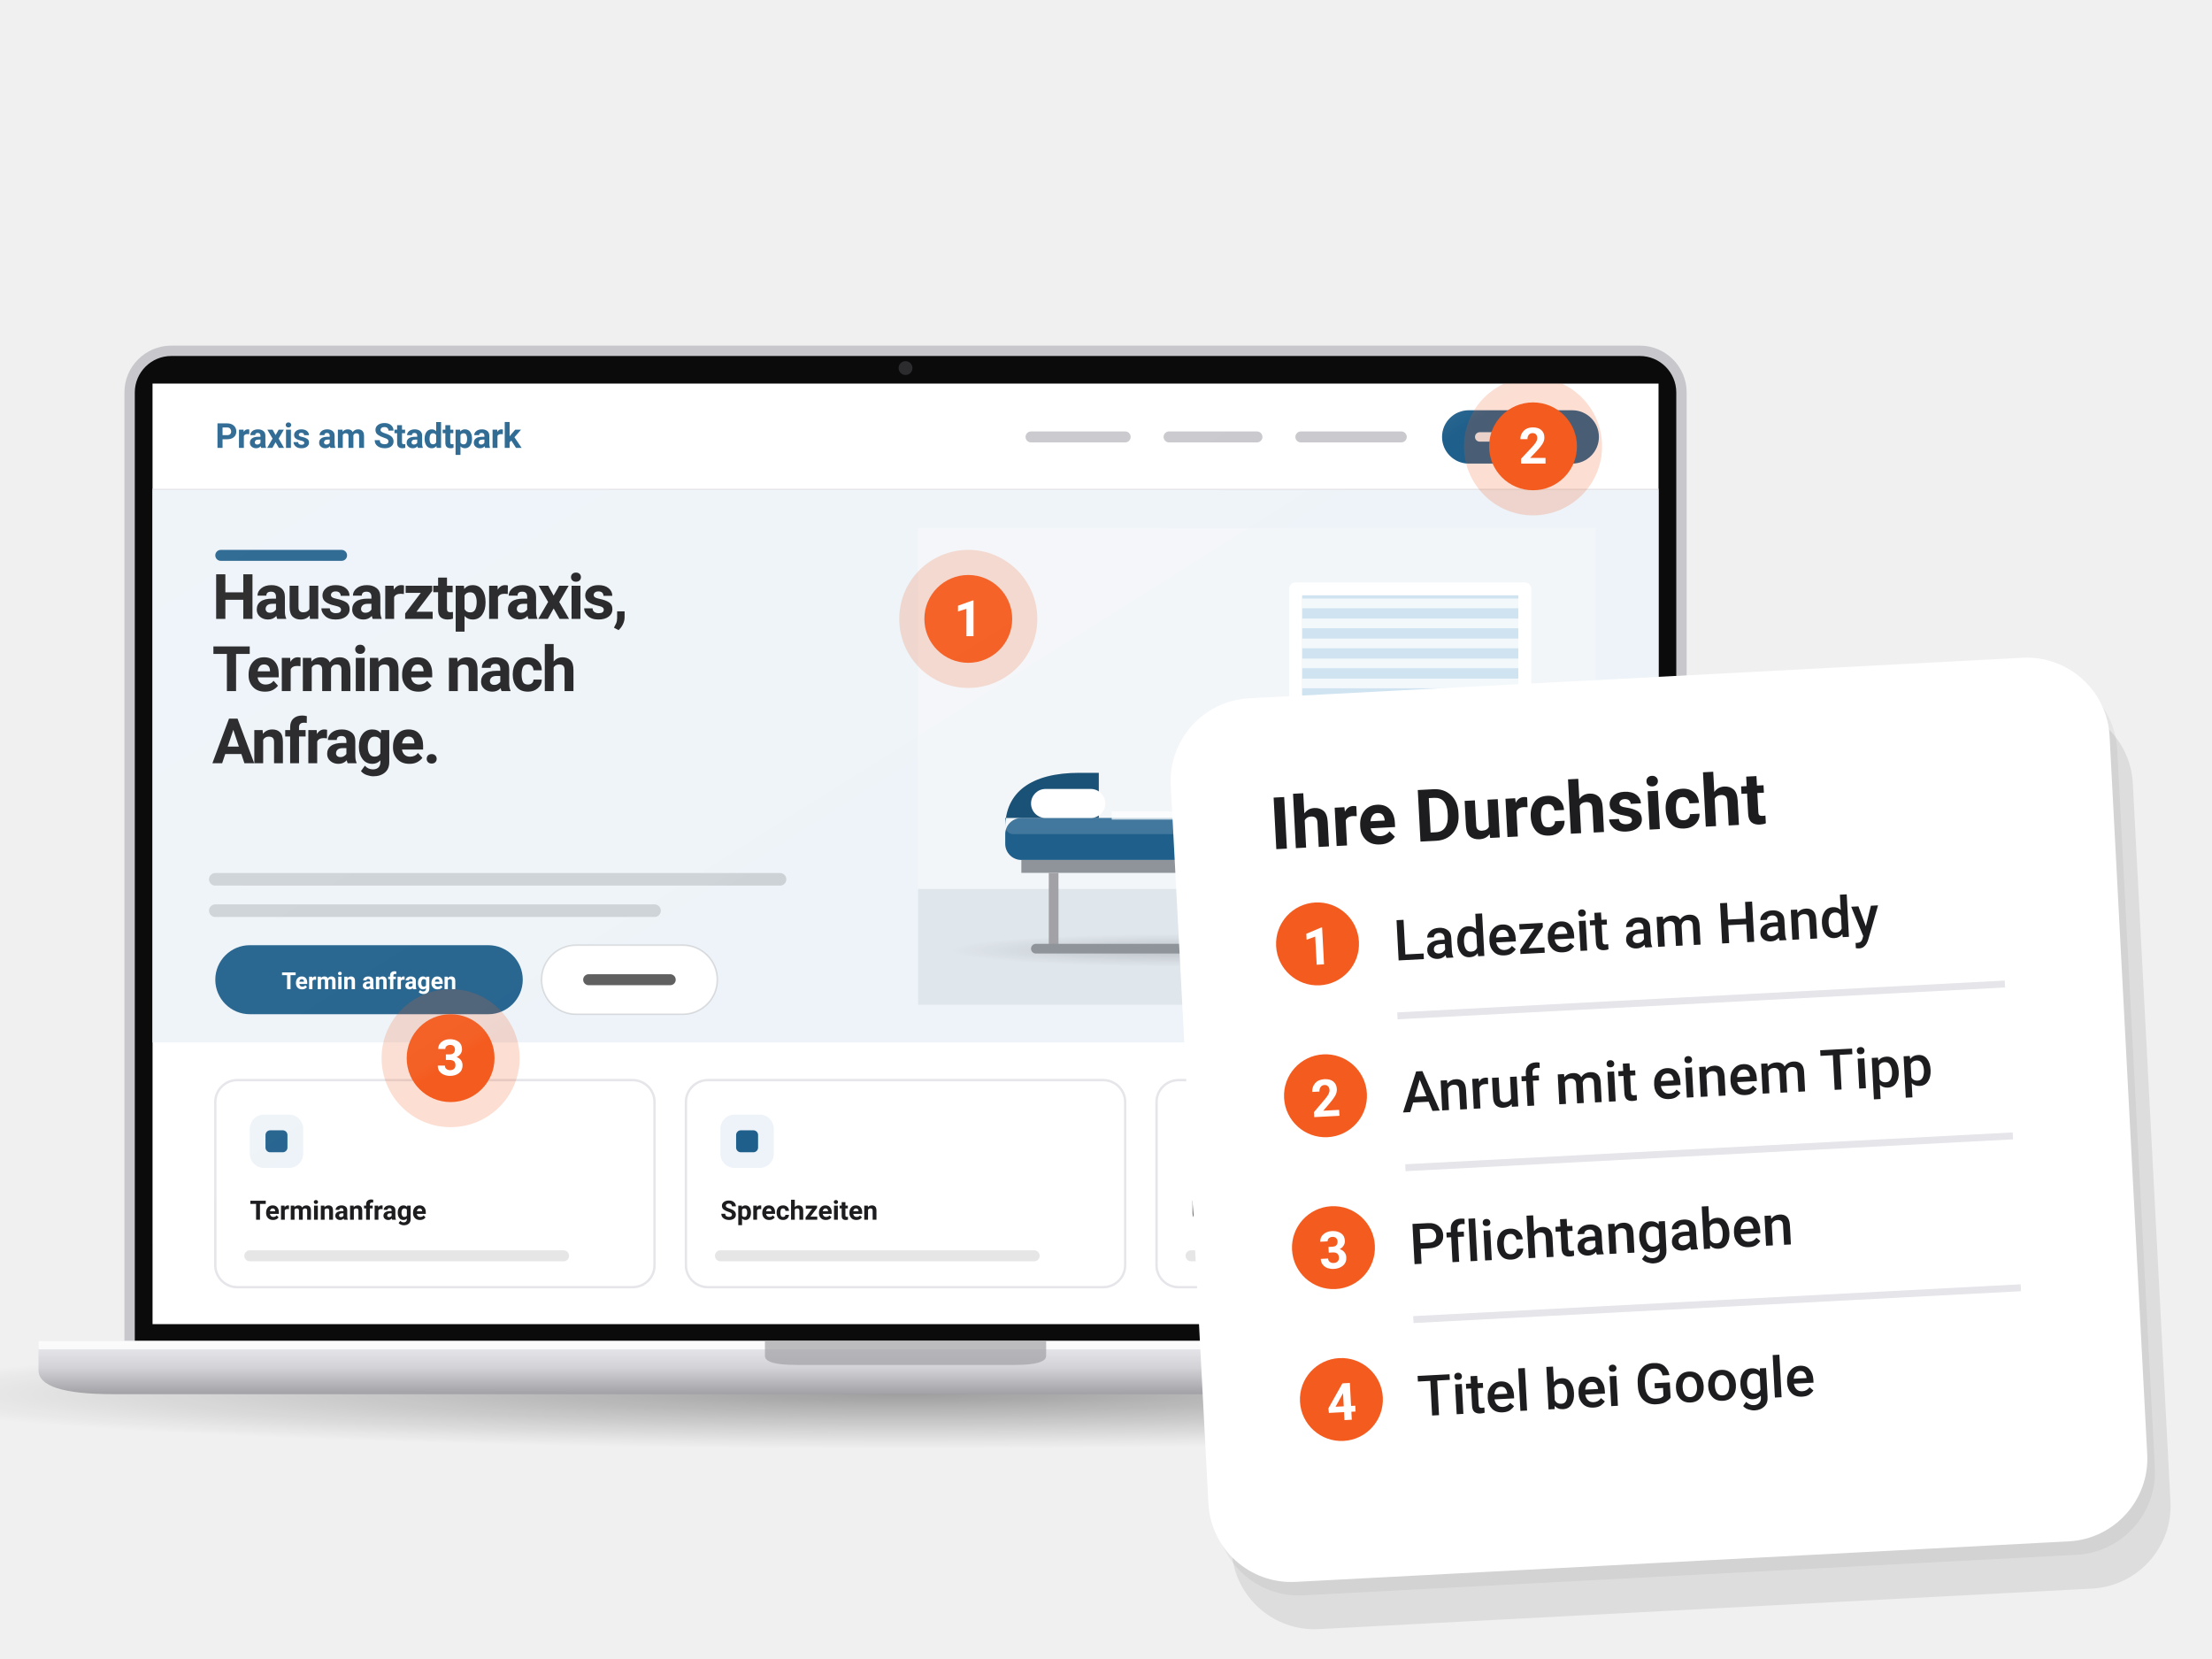
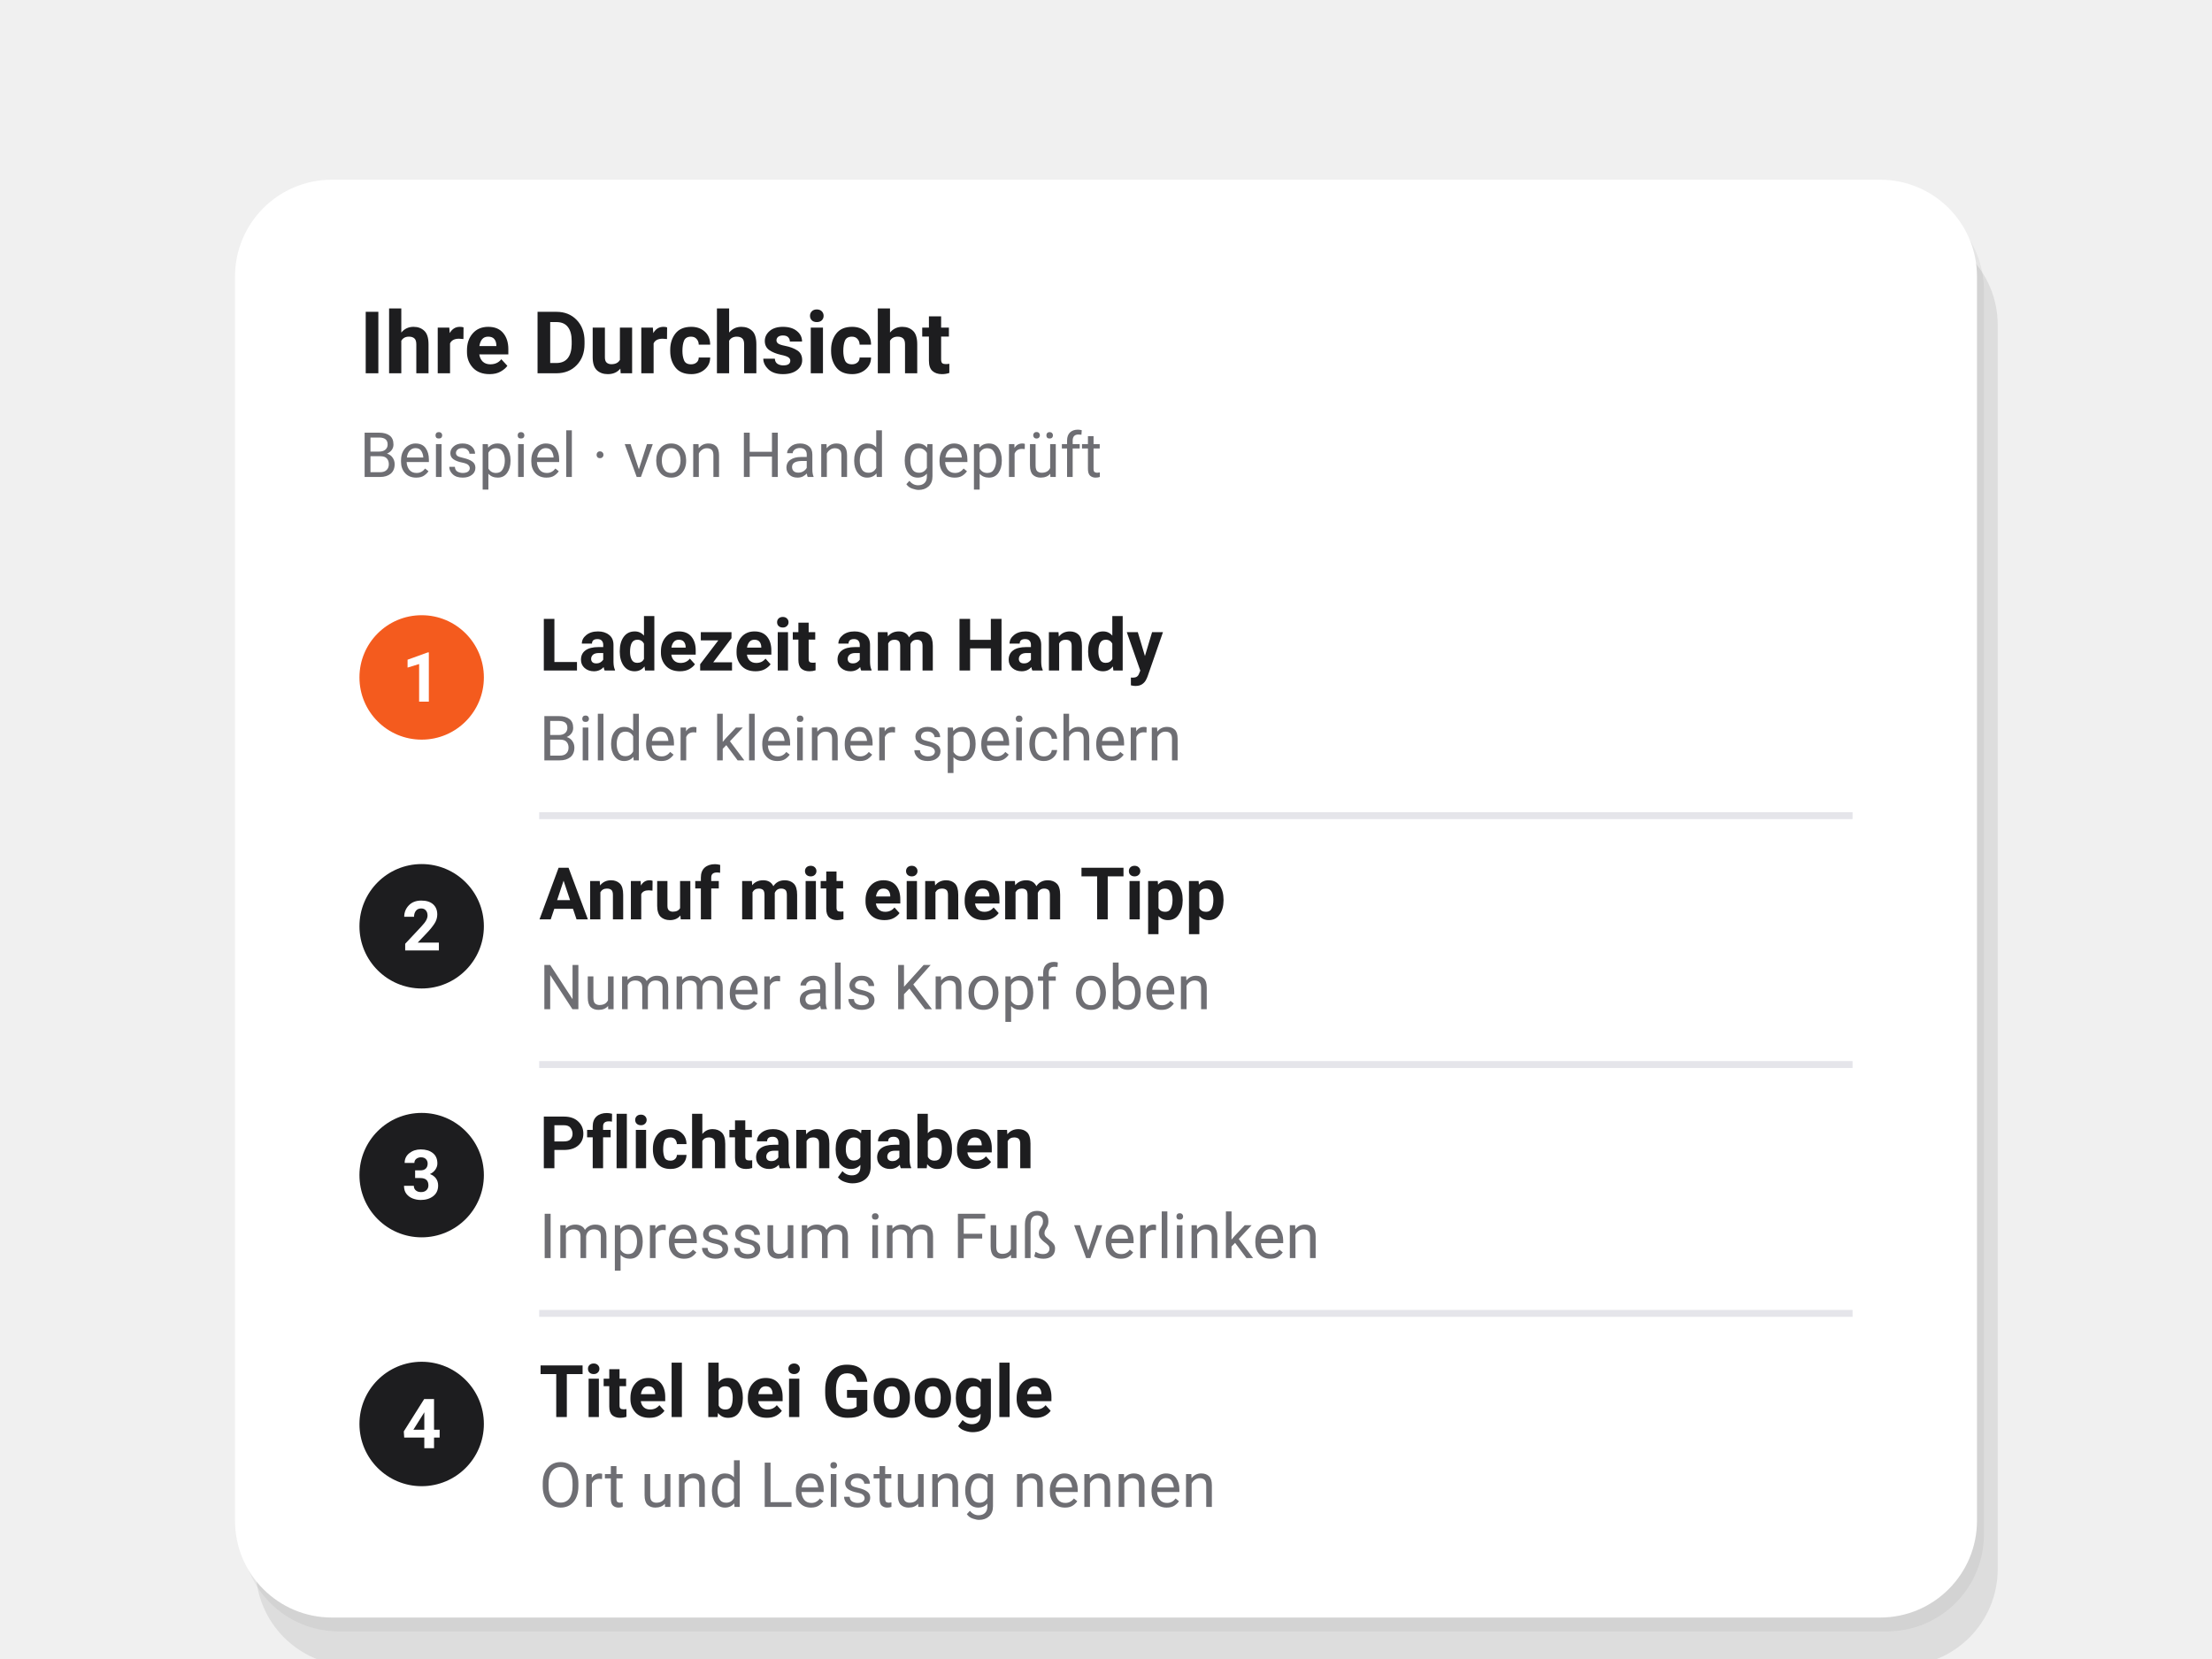
<svg xmlns="http://www.w3.org/2000/svg" width="320" height="240" font-family="-apple-system, BlinkMacSystemFont, &quot;Helvetica Neue&quot;, &quot;Segoe UI&quot;, Roboto, Arial, sans-serif" viewBox="0 0 320 240" preserveAspectRatio="xMidYMax slice">
  <defs>
    <radialGradient id="ld-boden">
      <stop offset="0" stop-color="#000" stop-opacity=".16" />
      <stop offset=".55" stop-color="#000" stop-opacity=".07" />
      <stop offset="1" stop-color="#000" stop-opacity="0" />
    </radialGradient>
    <radialGradient id="ld-kontakt">
      <stop offset="0" stop-color="#000" stop-opacity=".34" />
      <stop offset="1" stop-color="#000" stop-opacity="0" />
    </radialGradient>
    <linearGradient id="ld-glanz" x1="0" y1="0" x2="1" y2="1">
      <stop offset="0" stop-color="#fff" stop-opacity=".1" />
      <stop offset=".45" stop-color="#fff" stop-opacity=".04" />
      <stop offset=".46" stop-color="#fff" stop-opacity="0" />
      <stop offset="1" stop-color="#fff" stop-opacity="0" />
    </linearGradient>
    <linearGradient id="ld-alu" x1="0" y1="0" x2="0" y2="1">
      <stop offset="0" stop-color="#ececf0" />
      <stop offset=".5" stop-color="#d2d2d7" />
      <stop offset="1" stop-color="#a1a1a6" />
    </linearGradient>
    <linearGradient id="ld-alu-quer" x1="0" y1="0" x2="1" y2="0">
      <stop offset="0" stop-color="#c7c7cc" />
      <stop offset=".35" stop-color="#ebebef" />
      <stop offset=".7" stop-color="#d1d1d6" />
      <stop offset="1" stop-color="#b5b5ba" />
    </linearGradient>
    <linearGradient id="ld-rahmen" x1="0" y1="0" x2="1" y2="1">
      <stop offset="0" stop-color="#3a3a3c" />
      <stop offset=".5" stop-color="#1d1d1f" />
      <stop offset="1" stop-color="#2c2c2e" />
    </linearGradient>
    <pattern id="ld-riffel" width="10" height="10" patternUnits="userSpaceOnUse">
      <rect width="5" height="10" fill="#fff" fill-opacity=".09" />
      <rect x="5" width="1.2" height="10" fill="#000" fill-opacity=".14" />
      <rect x="6.2" width="3.8" height="10" fill="#000" fill-opacity=".05" />
    </pattern>
    <pattern id="ld-riffel-fein" width="5" height="5" patternUnits="userSpaceOnUse">
      <rect width="2.5" height="5" fill="#fff" fill-opacity=".1" />
      <rect x="2.5" width=".7" height="5" fill="#000" fill-opacity=".16" />
      <rect x="3.2" width="1.8" height="5" fill="#000" fill-opacity=".05" />
    </pattern>
    <linearGradient id="ld-flaeche" x1="0" y1="0" x2="0" y2="1">
      <stop offset="0" stop-color="#fff" stop-opacity=".16" />
      <stop offset=".5" stop-color="#fff" stop-opacity="0" />
      <stop offset="1" stop-color="#000" stop-opacity=".12" />
    </linearGradient>
    <linearGradient id="ld-flaeche-quer" x1="0" y1="0" x2="1" y2="0">
      <stop offset="0" stop-color="#fff" stop-opacity=".14" />
      <stop offset="1" stop-color="#000" stop-opacity=".12" />
    </linearGradient>
    <radialGradient id="ld-crema" cx=".42" cy=".4" r=".62">
      <stop offset="0" stop-color="#d9a16a" />
      <stop offset=".45" stop-color="#c8894f" />
      <stop offset="1" stop-color="#8a4f25" />
    </radialGradient>
    <radialGradient id="ld-schein">
      <stop offset="0" stop-color="#ffd27a" stop-opacity=".7" />
      <stop offset="1" stop-color="#ffd27a" stop-opacity="0" />
    </radialGradient>
    <radialGradient id="ld-schein-rot">
      <stop offset="0" stop-color="#ff453a" stop-opacity=".8" />
      <stop offset="1" stop-color="#ff453a" stop-opacity="0" />
    </radialGradient>
    <linearGradient id="ld-kachel-licht" x1="0" y1="0" x2="0" y2="1">
      <stop offset="0" stop-color="#fff" stop-opacity=".22" />
      <stop offset=".5" stop-color="#fff" stop-opacity="0" />
      <stop offset="1" stop-color="#000" stop-opacity=".1" />
    </linearGradient>
  </defs>
  <g transform="translate(0 20)">
-     <defs>
-       <g id="ld-motiv-durchsicht">
-         <g>
-           <rect width="420" height="296" fill="#f3f6f9" />
-           <rect y="224" width="420" height="72" fill="#dfe6ec" />
-           <rect x="230" y="34" width="150" height="130" rx="4" fill="#fff" />
-           <rect x="238" y="42" width="134" height="114" fill="#cfe3f1" />
-           <rect x="238" y="44" width="134" height="6" fill="#fff" fill-opacity=".75" />
-           <rect x="238" y="56.4" width="134" height="6" fill="#fff" fill-opacity=".75" />
-           <rect x="238" y="68.8" width="134" height="6" fill="#fff" fill-opacity=".75" />
-           <rect x="238" y="81.2" width="134" height="6" fill="#fff" fill-opacity=".75" />
-           <rect x="238" y="93.6" width="134" height="6" fill="#fff" fill-opacity=".75" />
-           <rect x="238" y="106" width="134" height="6" fill="#fff" fill-opacity=".75" />
-           <rect x="238" y="118.4" width="134" height="6" fill="#fff" fill-opacity=".75" />
-           <rect x="238" y="130.8" width="134" height="6" fill="#fff" fill-opacity=".75" />
-           <rect x="238" y="143.2" width="134" height="6" fill="#fff" fill-opacity=".75" />
-           <rect x="226" y="164" width="158" height="6" rx="2" fill="#e5ebf0" />
-           <ellipse cx="160" cy="262" rx="140" ry="10" fill="url(#ld-boden)" />
-           <rect x="54" y="180" width="216" height="26" rx="10" fill="#1f5f8b" />
-           <rect x="54" y="180" width="216" height="10" rx="5" fill="#fff" fill-opacity=".16" />
-           <path d="M54 186c0-22 16-34 46-34h12v28H54Z" fill="#1a5176" />
-           <rect x="70" y="162" width="46" height="18" rx="9" fill="#fff" />
-           <rect x="64" y="206" width="196" height="8" fill="#8e9499" />
-           <path d="M84 214v46M240 214v46" stroke="#a1a1a6" stroke-width="6" />
-           <rect x="70" y="258" width="190" height="6" rx="3" fill="#8e9499" />
-           <rect x="120" y="176" width="110" height="5" fill="#fff" fill-opacity=".7" />
-           <path d="M344 232h30l-4 34h-22Z" fill="#7da2bc" />
-           <path d="M359 232c-20-20-22-46-6-58 2 24 6 40 6 58Zm0 0c18-22 30-36 26-60-14 12-22 34-26 60Z" fill="#4f8a76" />
-         </g>
+     <g>
+       <path d="M48 6H272A14 14 0 0 1 286 20V200A14 14 0 0 1 272 214H48A14 14 0 0 1 34 200V20A14 14 0 0 1 48 6Z" fill="#000" fill-opacity=".08" transform="translate(3 7)" />
+       <path d="M48 6H272A14 14 0 0 1 286 20V200A14 14 0 0 1 272 214H48A14 14 0 0 1 34 200V20A14 14 0 0 1 48 6Z" fill="#000" fill-opacity=".05" transform="translate(1 2)" />
+       <path d="M48 6H272A14 14 0 0 1 286 20V200A14 14 0 0 1 272 214H48A14 14 0 0 1 34 200V20A14 14 0 0 1 48 6Z" fill="#fff" />
+       <text x="52" y="34" font-size="12.5" font-weight="700" fill="#1d1d1f">Ihre Durchsicht</text>
+       <text x="52" y="49" font-size="9" fill="#6e6e73">Beispiel · von Hand geprüft</text>
+       <g transform="translate(52 70)">
+         <circle cx="9" cy="8" r="9" fill="#f45b1e" />
+         <text x="9" y="11.5" text-anchor="middle" font-size="10" font-weight="700" fill="#fff">1</text>
+         <text x="26" y="7" font-size="10.5" font-weight="600" fill="#1d1d1f">Ladezeit am Handy</text>
+         <text x="26" y="20" font-size="9" fill="#6e6e73">Bilder kleiner speichern</text>
+         <path d="M26 28h190" stroke="#e5e5ea" />
      </g>
-     </defs>
-     <g>
-       <ellipse cx="131" cy="181.684" rx="149.16" ry="7.91" fill="url(#ld-kontakt)" />
-       <path d="M18 174V36.78A6.78 6.78 0 0 1 24.78 30H237.22A6.78 6.78 0 0 1 244 36.78V174Z" fill="#c7c7cc" />
-       <path d="M19.5 174V36.78A5.28 5.28 0 0 1 24.78 31.5H237.22A5.28 5.28 0 0 1 242.5 36.78V174Z" fill="#0b0b0c" />
-       <svg x="22.068" y="35.492" width="217.864" height="136.067" viewBox="0 0 960 600" preserveAspectRatio="xMidYMin slice">
-         <g>
-           <g>
-             <rect width="960" height="600" fill="#fff" />
-             <text x="40" y="41" font-size="22" font-weight="650" fill="#1f5f8b" letter-spacing="-.3">Praxis am Stadtpark</text>
-             <path d="M560 34h60M648 34h56M732 34h64" stroke="#c7c7cc" stroke-width="7" stroke-linecap="round" />
-             <rect x="822" y="17" width="100" height="34" rx="17" fill="#1f5f8b" />
-             <path d="M846 34h52" stroke="#fff" stroke-opacity=".9" stroke-width="6" stroke-linecap="round" />
-             <rect y="67" width="960" height="1" fill="#e5e5ea" />
-             <rect y="68" width="960" height="352" fill="#edf3f8" />
-             <rect x="40" y="106" width="84" height="7" rx="3.5" fill="#1f5f8b" />
-             <text x="38" y="150" font-size="40" font-weight="700" fill="#1d1d1f" letter-spacing="-1.2">
-               <tspan x="38" dy="0">Hausarztpraxis,</tspan>
-               <tspan x="38" dy="46">Termine nach</tspan>
-               <tspan x="38" dy="46">Anfrage.</tspan>
-             </text>
-             <path d="M40 316h360M40 336h280" stroke="#000" stroke-opacity=".14" stroke-width="8" stroke-linecap="round" />
-             <rect x="40" y="358" width="196" height="44" rx="22" fill="#1f5f8b" />
-             <text x="138" y="386" text-anchor="middle" font-size="15" font-weight="600" fill="#fff">Termin anfragen</text>
-             <rect x="248" y="358" width="112" height="44" rx="22" fill="#fff" stroke="#000" stroke-opacity=".12" />
-             <path d="M278 380h52" stroke="#1d1d1f" stroke-opacity=".7" stroke-width="7" stroke-linecap="round" />
-             <svg x="488" y="92" width="432" height="304" viewBox="0 0 420 296" preserveAspectRatio="xMidYMid slice">
-               <use href="#ld-motiv-durchsicht" />
-             </svg>
-             <g>
-               <rect x="40" y="444" width="280" height="132" rx="14" fill="#fff" stroke="#e5e5ea" stroke-width="1.5" />
-               <rect x="62" y="466" width="34" height="34" rx="9" fill="#edf3f8" />
-               <rect x="72" y="476" width="14" height="14" rx="3" fill="#1f5f8b" />
-               <text x="62" y="533" font-size="17" font-weight="650" fill="#1d1d1f">Terminanfrage</text>
-               <path d="M62 556h200" stroke="#000" stroke-opacity=".1" stroke-width="7" stroke-linecap="round" />
-             </g>
-             <g>
-               <rect x="340" y="444" width="280" height="132" rx="14" fill="#fff" stroke="#e5e5ea" stroke-width="1.5" />
-               <rect x="362" y="466" width="34" height="34" rx="9" fill="#edf3f8" />
-               <rect x="372" y="476" width="14" height="14" rx="3" fill="#1f5f8b" />
-               <text x="362" y="533" font-size="17" font-weight="650" fill="#1d1d1f">Sprechzeiten</text>
-               <path d="M362 556h200" stroke="#000" stroke-opacity=".1" stroke-width="7" stroke-linecap="round" />
-             </g>
-             <g>
-               <rect x="640" y="444" width="280" height="132" rx="14" fill="#fff" stroke="#e5e5ea" stroke-width="1.5" />
-               <rect x="662" y="466" width="34" height="34" rx="9" fill="#edf3f8" />
-               <rect x="672" y="476" width="14" height="14" rx="3" fill="#1f5f8b" />
-               <text x="662" y="533" font-size="17" font-weight="650" fill="#1d1d1f">Unsere Leistungen</text>
-               <path d="M662 556h200" stroke="#000" stroke-opacity=".1" stroke-width="7" stroke-linecap="round" />
-             </g>
-           </g>
-           <g>
-             <circle cx="520" cy="150" r="44" fill="#f45b1e" fill-opacity=".2" />
-             <circle cx="520" cy="150" r="28" fill="#f45b1e" />
-             <text x="520" y="161" text-anchor="middle" font-size="32" font-weight="700" fill="#fff">1</text>
-           </g>
-           <g>
-             <circle cx="880" cy="40" r="44" fill="#f45b1e" fill-opacity=".2" />
-             <circle cx="880" cy="40" r="28" fill="#f45b1e" />
-             <text x="880" y="51" text-anchor="middle" font-size="32" font-weight="700" fill="#fff">2</text>
-           </g>
-           <g>
-             <circle cx="190" cy="430" r="44" fill="#f45b1e" fill-opacity=".2" />
-             <circle cx="190" cy="430" r="28" fill="#f45b1e" />
-             <text x="190" y="441" text-anchor="middle" font-size="32" font-weight="700" fill="#fff">3</text>
-           </g>
-         </g>
-       </svg>
-       <rect x="22.068" y="35.492" width="217.864" height="136.067" fill="url(#ld-glanz)" />
-       <circle cx="131" cy="33.246" r="1" fill="#2c2c2e" />
-       <path d="M5.57 174H256.43V178.226Q256.43 181.684 245.672 181.684H16.328Q5.57 181.684 5.57 178.226Z" fill="url(#ld-alu)" />
-       <rect x="5.57" y="174" width="250.86" height="1.2" fill="#fff" fill-opacity=".8" />
-       <path d="M110.66 174H151.34V176.152Q151.34 177.458 146.82 177.458H115.18Q110.66 177.458 110.66 176.152Z" fill="#a1a1a6" fill-opacity=".7" />
-     </g>
-     <g transform="rotate(-3 240 142)">
-       <path d="M184 78H296A12 12 0 0 1 308 90V194A12 12 0 0 1 296 206H184A12 12 0 0 1 172 194V90A12 12 0 0 1 184 78Z" fill="#000" fill-opacity=".08" transform="translate(3 7)" />
-       <path d="M184 78H296A12 12 0 0 1 308 90V194A12 12 0 0 1 296 206H184A12 12 0 0 1 172 194V90A12 12 0 0 1 184 78Z" fill="#000" fill-opacity=".05" transform="translate(1 2)" />
-       <path d="M184 78H296A12 12 0 0 1 308 90V194A12 12 0 0 1 296 206H184A12 12 0 0 1 172 194V90A12 12 0 0 1 184 78Z" fill="#fff" />
-       <text x="186" y="100" font-size="10.5" font-weight="700" fill="#1d1d1f">Ihre Durchsicht</text>
-       <g transform="translate(186 114)">
-         <circle cx="6" cy="0" r="6" fill="#f45b1e" />
-         <text x="6" y="3" text-anchor="middle" font-size="7.5" font-weight="700" fill="#fff">1</text>
-         <text x="17" y="3" font-size="8.2" font-weight="500" fill="#1d1d1f">Ladezeit am Handy</text>
-         <path d="M17 11h88" stroke="#e5e5ea" />
+       <g transform="translate(52 106)">
+         <circle cx="9" cy="8" r="9" fill="#1d1d1f" />
+         <text x="9" y="11.5" text-anchor="middle" font-size="10" font-weight="700" fill="#fff">2</text>
+         <text x="26" y="7" font-size="10.5" font-weight="600" fill="#1d1d1f">Anruf mit einem Tipp</text>
+         <text x="26" y="20" font-size="9" fill="#6e6e73">Nummer als Knopf oben</text>
+         <path d="M26 28h190" stroke="#e5e5ea" />
      </g>
-       <g transform="translate(186 136)">
-         <circle cx="6" cy="0" r="6" fill="#f45b1e" />
-         <text x="6" y="3" text-anchor="middle" font-size="7.5" font-weight="700" fill="#fff">2</text>
-         <text x="17" y="3" font-size="8.2" font-weight="500" fill="#1d1d1f">Anruf mit einem Tipp</text>
-         <path d="M17 11h88" stroke="#e5e5ea" />
+       <g transform="translate(52 142)">
+         <circle cx="9" cy="8" r="9" fill="#1d1d1f" />
+         <text x="9" y="11.5" text-anchor="middle" font-size="10" font-weight="700" fill="#fff">3</text>
+         <text x="26" y="7" font-size="10.5" font-weight="600" fill="#1d1d1f">Pflichtangaben</text>
+         <text x="26" y="20" font-size="9" fill="#6e6e73">Impressum im Fuß verlinken</text>
+         <path d="M26 28h190" stroke="#e5e5ea" />
      </g>
-       <g transform="translate(186 158)">
-         <circle cx="6" cy="0" r="6" fill="#f45b1e" />
-         <text x="6" y="3" text-anchor="middle" font-size="7.5" font-weight="700" fill="#fff">3</text>
-         <text x="17" y="3" font-size="8.2" font-weight="500" fill="#1d1d1f">Pflichtangaben</text>
-         <path d="M17 11h88" stroke="#e5e5ea" />
-       </g>
-       <g transform="translate(186 180)">
-         <circle cx="6" cy="0" r="6" fill="#f45b1e" />
-         <text x="6" y="3" text-anchor="middle" font-size="7.5" font-weight="700" fill="#fff">4</text>
-         <text x="17" y="3" font-size="8.2" font-weight="500" fill="#1d1d1f">Titel bei Google</text>
+       <g transform="translate(52 178)">
+         <circle cx="9" cy="8" r="9" fill="#1d1d1f" />
+         <text x="9" y="11.5" text-anchor="middle" font-size="10" font-weight="700" fill="#fff">4</text>
+         <text x="26" y="7" font-size="10.5" font-weight="600" fill="#1d1d1f">Titel bei Google</text>
+         <text x="26" y="20" font-size="9" fill="#6e6e73">Ort und Leistung nennen</text>
      </g>
    </g>
  </g>
</svg>
